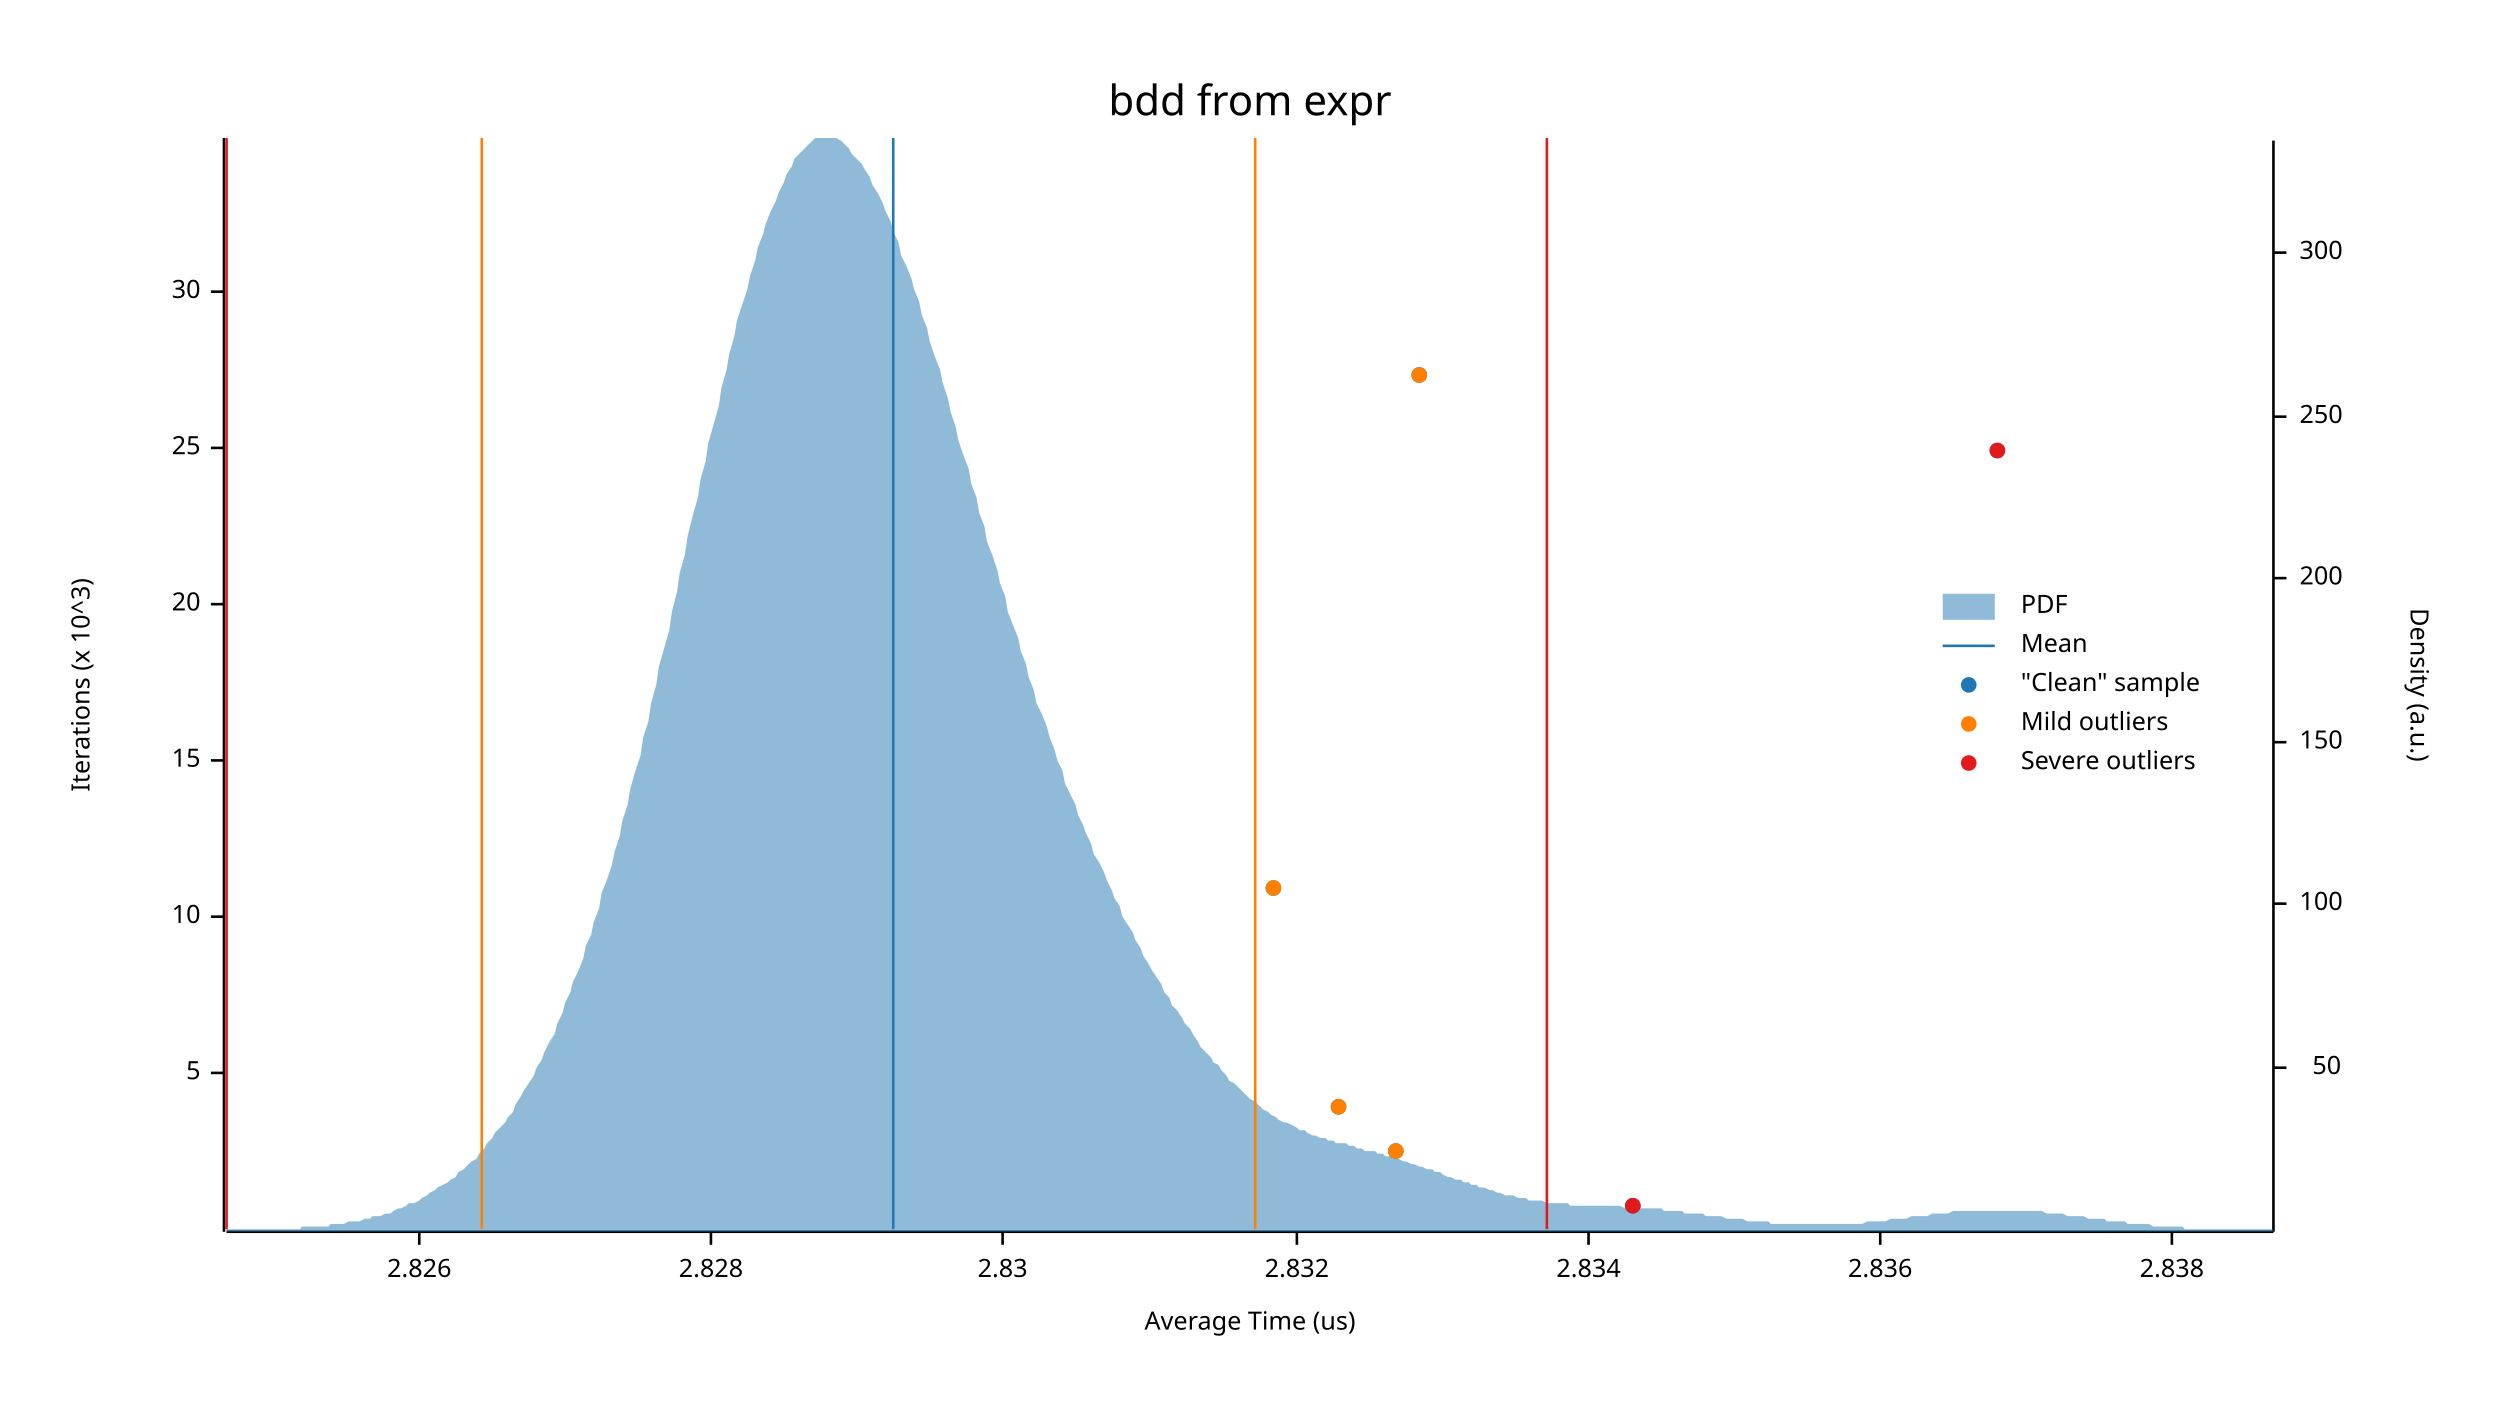
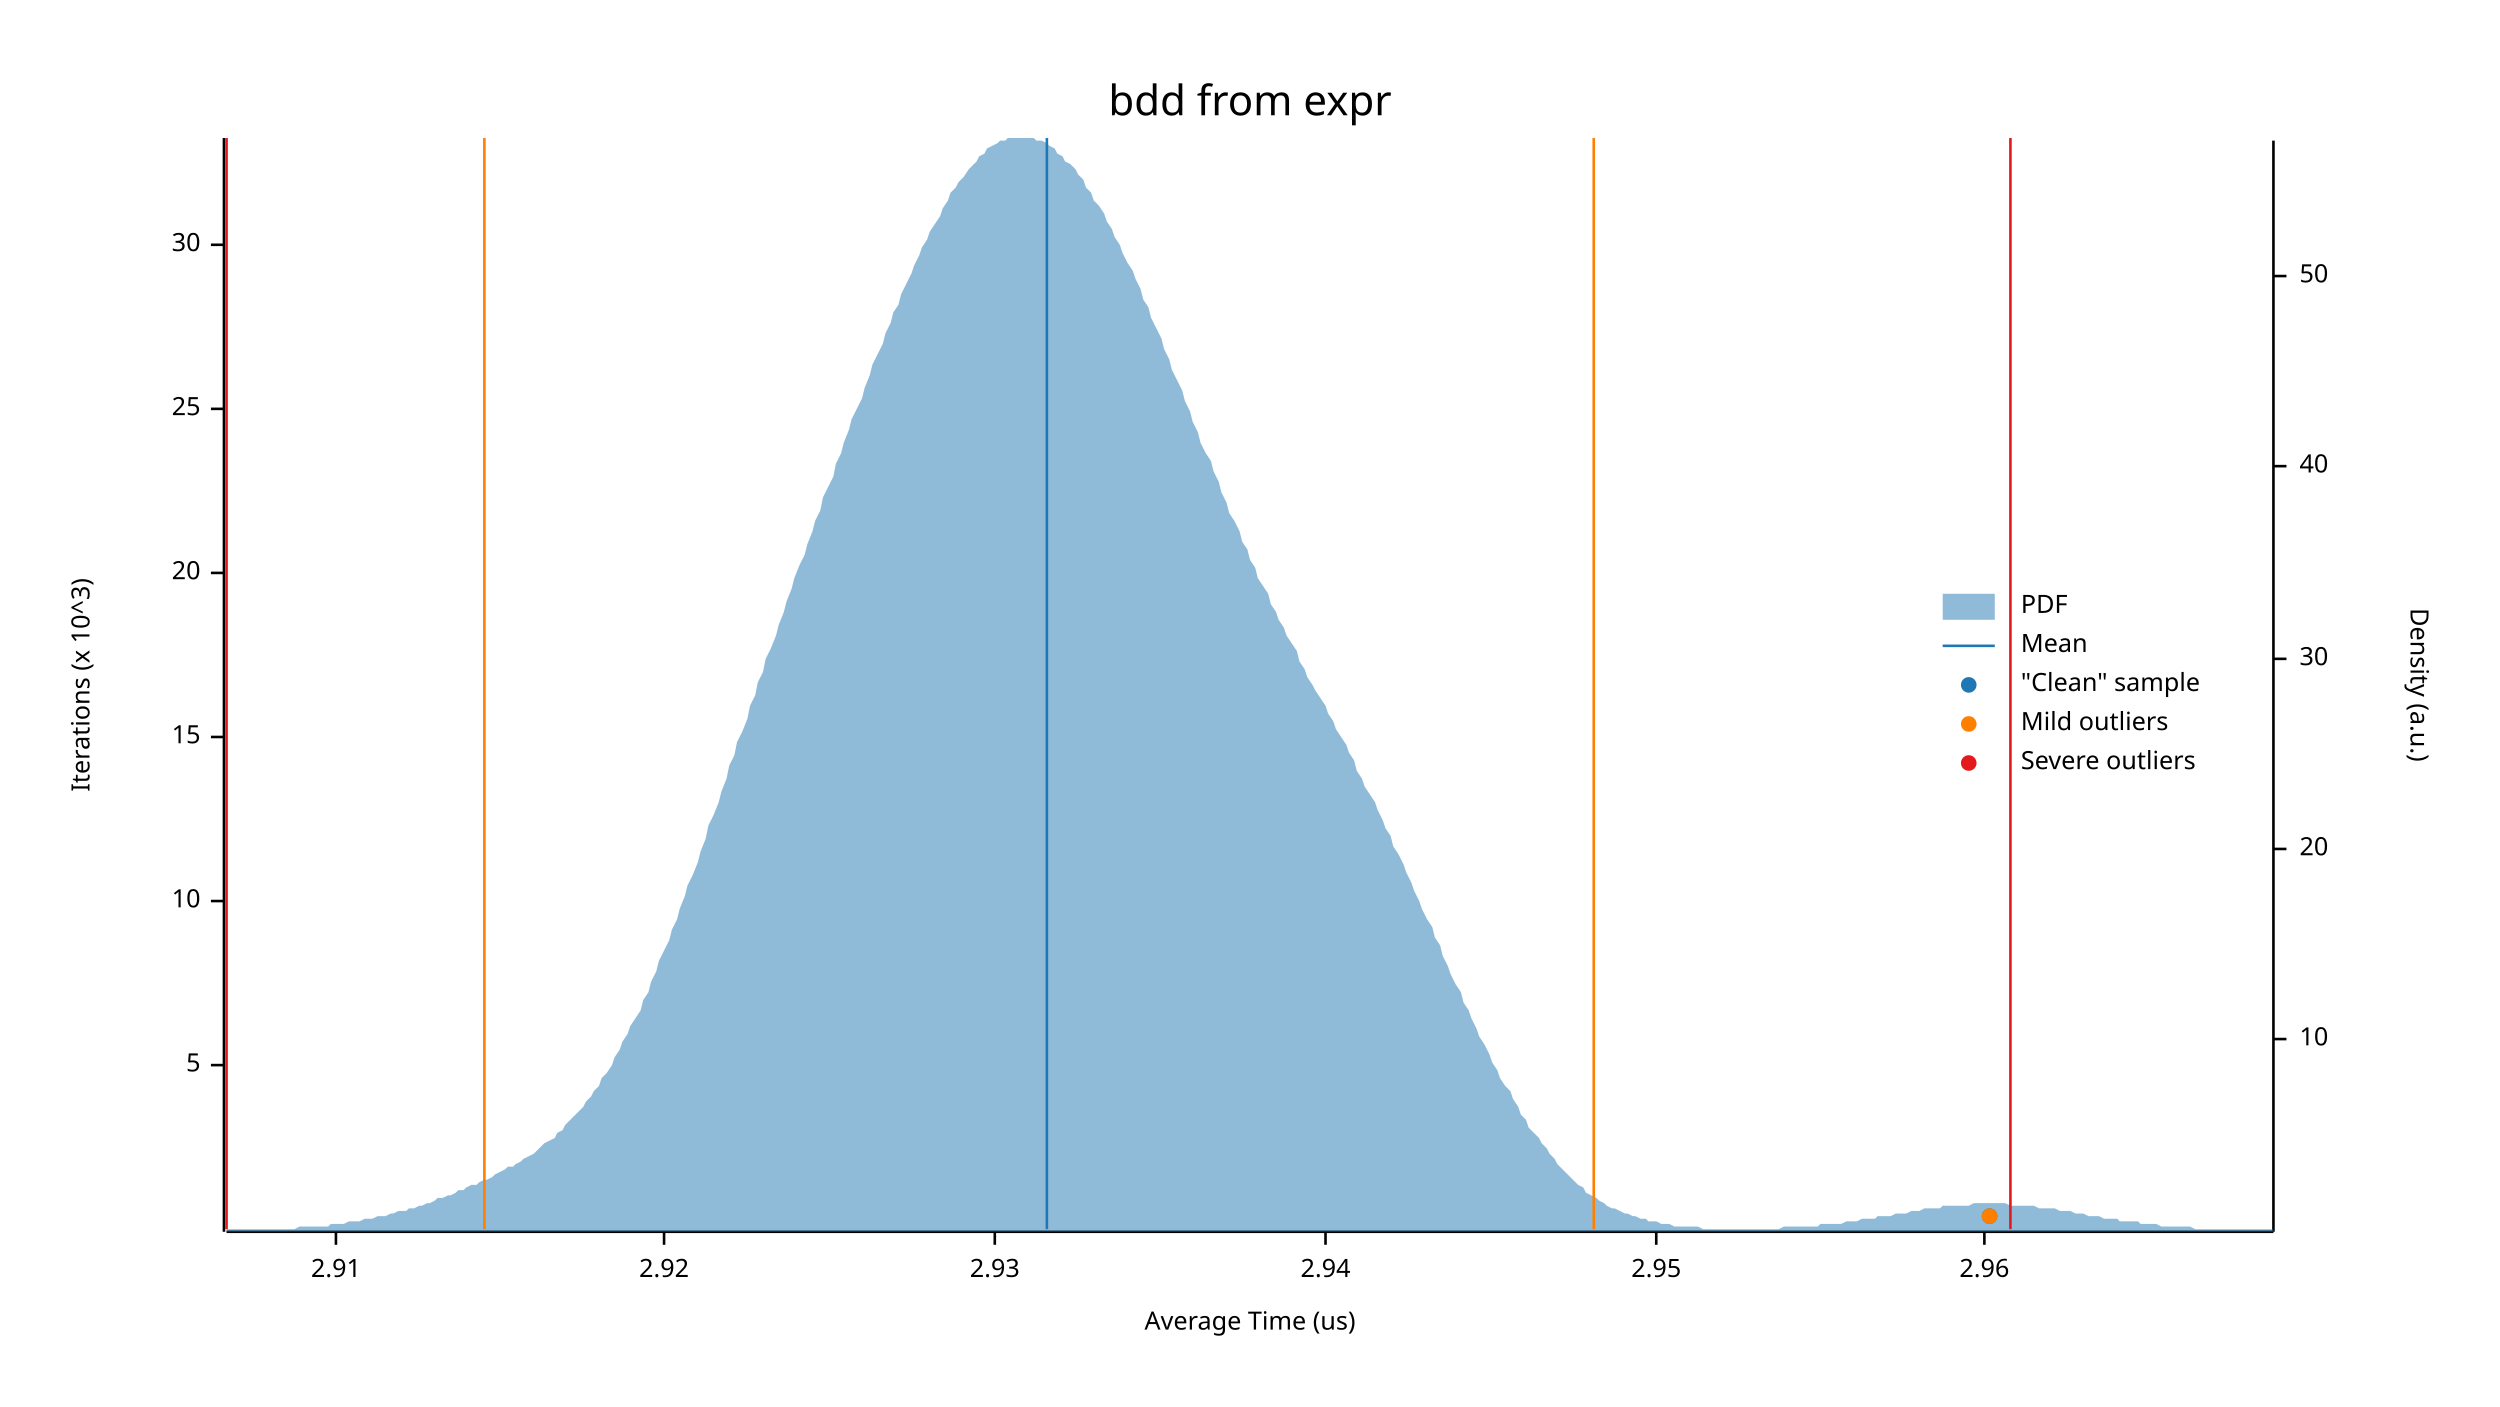
<svg xmlns="http://www.w3.org/2000/svg" width="960" height="540" viewBox="0 0 960 540">
  <text x="480" y="32" dy="0.76em" text-anchor="middle" font-family="sans-serif" font-size="16.129" opacity="1" fill="#000000">
bdd from expr
</text>
  <text x="27" y="263" dy="0.76em" text-anchor="middle" font-family="sans-serif" font-size="9.677" opacity="1" fill="#000000" transform="rotate(270, 27, 263)">
Iterations (x 10^3)
</text>
  <text x="480" y="513" dy="-0.5ex" text-anchor="middle" font-family="sans-serif" font-size="9.677" opacity="1" fill="#000000">
Average Time (us)
</text>
  <polyline fill="none" opacity="1" stroke="#000000" stroke-width="1" points="86,53 86,473 " />
-   <text x="77" y="412" dy="0.5ex" text-anchor="end" font-family="sans-serif" font-size="9.677" opacity="1" fill="#000000">
+   <text x="77" y="409" dy="0.5ex" text-anchor="end" font-family="sans-serif" font-size="9.677" opacity="1" fill="#000000">
5
</text>
-   <polyline fill="none" opacity="1" stroke="#000000" stroke-width="1" points="81,412 86,412 " />
-   <text x="77" y="352" dy="0.5ex" text-anchor="end" font-family="sans-serif" font-size="9.677" opacity="1" fill="#000000">
+   <polyline fill="none" opacity="1" stroke="#000000" stroke-width="1" points="81,409 86,409 " />
+   <text x="77" y="346" dy="0.5ex" text-anchor="end" font-family="sans-serif" font-size="9.677" opacity="1" fill="#000000">
10
</text>
-   <polyline fill="none" opacity="1" stroke="#000000" stroke-width="1" points="81,352 86,352 " />
-   <text x="77" y="292" dy="0.5ex" text-anchor="end" font-family="sans-serif" font-size="9.677" opacity="1" fill="#000000">
+   <polyline fill="none" opacity="1" stroke="#000000" stroke-width="1" points="81,346 86,346 " />
+   <text x="77" y="283" dy="0.5ex" text-anchor="end" font-family="sans-serif" font-size="9.677" opacity="1" fill="#000000">
15
</text>
-   <polyline fill="none" opacity="1" stroke="#000000" stroke-width="1" points="81,292 86,292 " />
-   <text x="77" y="232" dy="0.5ex" text-anchor="end" font-family="sans-serif" font-size="9.677" opacity="1" fill="#000000">
+   <polyline fill="none" opacity="1" stroke="#000000" stroke-width="1" points="81,283 86,283 " />
+   <text x="77" y="220" dy="0.5ex" text-anchor="end" font-family="sans-serif" font-size="9.677" opacity="1" fill="#000000">
20
</text>
-   <polyline fill="none" opacity="1" stroke="#000000" stroke-width="1" points="81,232 86,232 " />
-   <text x="77" y="172" dy="0.5ex" text-anchor="end" font-family="sans-serif" font-size="9.677" opacity="1" fill="#000000">
+   <polyline fill="none" opacity="1" stroke="#000000" stroke-width="1" points="81,220 86,220 " />
+   <text x="77" y="157" dy="0.5ex" text-anchor="end" font-family="sans-serif" font-size="9.677" opacity="1" fill="#000000">
25
</text>
-   <polyline fill="none" opacity="1" stroke="#000000" stroke-width="1" points="81,172 86,172 " />
-   <text x="77" y="112" dy="0.5ex" text-anchor="end" font-family="sans-serif" font-size="9.677" opacity="1" fill="#000000">
+   <polyline fill="none" opacity="1" stroke="#000000" stroke-width="1" points="81,157 86,157 " />
+   <text x="77" y="94" dy="0.5ex" text-anchor="end" font-family="sans-serif" font-size="9.677" opacity="1" fill="#000000">
30
</text>
-   <polyline fill="none" opacity="1" stroke="#000000" stroke-width="1" points="81,112 86,112 " />
+   <polyline fill="none" opacity="1" stroke="#000000" stroke-width="1" points="81,94 86,94 " />
  <polyline fill="none" opacity="1" stroke="#000000" stroke-width="1" points="87,473 873,473 " />
-   <text x="161" y="483" dy="0.76em" text-anchor="middle" font-family="sans-serif" font-size="9.677" opacity="1" fill="#000000">
- 2.826
+   <text x="129" y="483" dy="0.76em" text-anchor="middle" font-family="sans-serif" font-size="9.677" opacity="1" fill="#000000">
+ 2.91
</text>
-   <polyline fill="none" opacity="1" stroke="#000000" stroke-width="1" points="161,473 161,478 " />
-   <text x="273" y="483" dy="0.76em" text-anchor="middle" font-family="sans-serif" font-size="9.677" opacity="1" fill="#000000">
- 2.828
+   <polyline fill="none" opacity="1" stroke="#000000" stroke-width="1" points="129,473 129,478 " />
+   <text x="255" y="483" dy="0.76em" text-anchor="middle" font-family="sans-serif" font-size="9.677" opacity="1" fill="#000000">
+ 2.92
</text>
-   <polyline fill="none" opacity="1" stroke="#000000" stroke-width="1" points="273,473 273,478 " />
-   <text x="385" y="483" dy="0.76em" text-anchor="middle" font-family="sans-serif" font-size="9.677" opacity="1" fill="#000000">
- 2.83
+   <polyline fill="none" opacity="1" stroke="#000000" stroke-width="1" points="255,473 255,478 " />
+   <text x="382" y="483" dy="0.76em" text-anchor="middle" font-family="sans-serif" font-size="9.677" opacity="1" fill="#000000">
+ 2.93
</text>
-   <polyline fill="none" opacity="1" stroke="#000000" stroke-width="1" points="385,473 385,478 " />
-   <text x="498" y="483" dy="0.76em" text-anchor="middle" font-family="sans-serif" font-size="9.677" opacity="1" fill="#000000">
- 2.832
+   <polyline fill="none" opacity="1" stroke="#000000" stroke-width="1" points="382,473 382,478 " />
+   <text x="509" y="483" dy="0.76em" text-anchor="middle" font-family="sans-serif" font-size="9.677" opacity="1" fill="#000000">
+ 2.94
</text>
-   <polyline fill="none" opacity="1" stroke="#000000" stroke-width="1" points="498,473 498,478 " />
-   <text x="610" y="483" dy="0.76em" text-anchor="middle" font-family="sans-serif" font-size="9.677" opacity="1" fill="#000000">
- 2.834
+   <polyline fill="none" opacity="1" stroke="#000000" stroke-width="1" points="509,473 509,478 " />
+   <text x="636" y="483" dy="0.76em" text-anchor="middle" font-family="sans-serif" font-size="9.677" opacity="1" fill="#000000">
+ 2.95
</text>
-   <polyline fill="none" opacity="1" stroke="#000000" stroke-width="1" points="610,473 610,478 " />
-   <text x="722" y="483" dy="0.76em" text-anchor="middle" font-family="sans-serif" font-size="9.677" opacity="1" fill="#000000">
- 2.836
+   <polyline fill="none" opacity="1" stroke="#000000" stroke-width="1" points="636,473 636,478 " />
+   <text x="762" y="483" dy="0.76em" text-anchor="middle" font-family="sans-serif" font-size="9.677" opacity="1" fill="#000000">
+ 2.96
</text>
-   <polyline fill="none" opacity="1" stroke="#000000" stroke-width="1" points="722,473 722,478 " />
-   <text x="834" y="483" dy="0.76em" text-anchor="middle" font-family="sans-serif" font-size="9.677" opacity="1" fill="#000000">
- 2.838
- </text>
-   <polyline fill="none" opacity="1" stroke="#000000" stroke-width="1" points="834,473 834,478 " />
+   <polyline fill="none" opacity="1" stroke="#000000" stroke-width="1" points="762,473 762,478 " />
  <text x="933" y="263" dy="0.76em" text-anchor="middle" font-family="sans-serif" font-size="9.677" opacity="1" fill="#000000" transform="rotate(90, 933, 263)">
Density (a.u.)
</text>
  <polyline fill="none" opacity="1" stroke="#000000" stroke-width="1" points="873,54 873,473 " />
-   <text x="899" y="410" dy="0.5ex" text-anchor="end" font-family="sans-serif" font-size="9.677" opacity="1" fill="#000000">
+   <text x="883" y="399" dy="0.5ex" text-anchor="start" font-family="sans-serif" font-size="9.677" opacity="1" fill="#000000">
+ 10
+ </text>
+   <polyline fill="none" opacity="1" stroke="#000000" stroke-width="1" points="873,399 878,399 " />
+   <text x="883" y="326" dy="0.5ex" text-anchor="start" font-family="sans-serif" font-size="9.677" opacity="1" fill="#000000">
+ 20
+ </text>
+   <polyline fill="none" opacity="1" stroke="#000000" stroke-width="1" points="873,326 878,326 " />
+   <text x="883" y="253" dy="0.5ex" text-anchor="start" font-family="sans-serif" font-size="9.677" opacity="1" fill="#000000">
+ 30
+ </text>
+   <polyline fill="none" opacity="1" stroke="#000000" stroke-width="1" points="873,253 878,253 " />
+   <text x="883" y="179" dy="0.5ex" text-anchor="start" font-family="sans-serif" font-size="9.677" opacity="1" fill="#000000">
+ 40
+ </text>
+   <polyline fill="none" opacity="1" stroke="#000000" stroke-width="1" points="873,179 878,179 " />
+   <text x="883" y="106" dy="0.5ex" text-anchor="start" font-family="sans-serif" font-size="9.677" opacity="1" fill="#000000">
50
</text>
-   <polyline fill="none" opacity="1" stroke="#000000" stroke-width="1" points="873,410 878,410 " />
-   <text x="883" y="347" dy="0.5ex" text-anchor="start" font-family="sans-serif" font-size="9.677" opacity="1" fill="#000000">
- 100
- </text>
-   <polyline fill="none" opacity="1" stroke="#000000" stroke-width="1" points="873,347 878,347 " />
-   <text x="883" y="285" dy="0.5ex" text-anchor="start" font-family="sans-serif" font-size="9.677" opacity="1" fill="#000000">
- 150
- </text>
-   <polyline fill="none" opacity="1" stroke="#000000" stroke-width="1" points="873,285 878,285 " />
-   <text x="883" y="222" dy="0.5ex" text-anchor="start" font-family="sans-serif" font-size="9.677" opacity="1" fill="#000000">
- 200
- </text>
-   <polyline fill="none" opacity="1" stroke="#000000" stroke-width="1" points="873,222 878,222 " />
-   <text x="883" y="160" dy="0.5ex" text-anchor="start" font-family="sans-serif" font-size="9.677" opacity="1" fill="#000000">
- 250
- </text>
-   <polyline fill="none" opacity="1" stroke="#000000" stroke-width="1" points="873,160 878,160 " />
-   <text x="883" y="97" dy="0.5ex" text-anchor="start" font-family="sans-serif" font-size="9.677" opacity="1" fill="#000000">
- 300
- </text>
-   <polyline fill="none" opacity="1" stroke="#000000" stroke-width="1" points="873,97 878,97 " />
-   <polygon opacity="0.5" fill="#1F78B4" points="87,472 88,472 90,472 91,472 93,472 94,472 96,472 98,472 99,472 101,472 102,472 104,472 105,472 107,472 109,472 110,472 112,472 113,472 115,472 116,471 118,471 120,471 121,471 123,471 124,471 126,471 127,470 129,470 131,470 132,470 134,469 135,469 137,469 138,469 140,468 142,468 143,467 145,467 146,467 148,466 150,466 151,465 153,464 154,464 156,463 157,462 159,462 161,461 162,460 164,459 165,458 167,457 168,456 170,455 172,454 173,453 175,452 176,450 178,449 179,448 181,446 183,445 184,443 186,441 187,439 189,437 190,435 192,433 194,431 195,429 197,427 198,424 200,421 201,419 203,416 205,413 206,410 208,407 209,404 211,400 213,397 214,393 216,389 217,385 219,381 220,377 222,373 224,368 225,363 227,359 228,354 230,349 231,343 233,338 235,332 236,327 238,321 239,315 241,309 242,303 244,296 246,290 247,283 249,277 250,270 252,263 253,256 255,249 257,242 258,235 260,227 261,220 263,213 264,206 266,198 268,191 269,184 271,177 272,170 274,163 276,156 277,149 279,142 280,136 282,129 283,123 285,117 287,111 288,106 290,100 291,95 293,90 294,86 296,81 298,77 299,74 301,70 302,67 304,64 305,61 307,59 309,57 310,56 312,54 313,53 315,53 316,53 318,53 320,53 321,53 323,54 324,55 326,57 327,59 329,61 331,63 332,65 334,68 335,71 337,74 339,78 340,81 342,85 343,89 345,93 346,98 348,102 350,107 351,111 353,116 354,121 356,126 357,131 359,137 361,142 362,147 364,153 365,158 367,164 368,169 370,175 372,180 373,186 375,191 376,197 378,202 379,208 381,213 383,219 384,224 386,229 387,235 389,240 391,245 392,250 394,255 395,260 397,265 398,270 400,274 402,279 403,283 405,288 406,292 408,296 409,301 411,305 413,309 414,313 416,317 417,320 419,324 420,328 422,331 424,335 425,338 427,342 428,345 430,348 431,352 433,355 435,358 436,361 438,364 439,367 441,370 442,372 444,375 446,378 447,381 449,383 450,386 452,388 454,391 455,393 457,395 458,397 460,400 461,402 463,404 465,406 466,408 468,409 469,411 471,413 472,415 474,416 476,418 477,419 479,421 480,422 482,423 483,424 485,426 487,427 488,428 490,429 491,430 493,431 494,431 496,432 498,433 499,434 501,434 502,435 504,436 505,436 507,437 509,437 510,438 512,438 513,439 515,439 517,439 518,440 520,440 521,441 523,441 524,442 526,442 528,442 529,443 531,443 532,444 534,444 535,445 537,445 539,446 540,446 542,447 543,447 545,448 546,448 548,449 550,449 551,450 553,450 554,451 556,452 557,452 559,453 561,453 562,454 564,454 565,455 567,455 568,456 570,456 572,457 573,457 575,458 576,458 578,459 580,459 581,459 583,460 584,460 586,460 587,461 589,461 591,461 592,461 594,462 595,462 597,462 598,462 600,462 602,462 603,463 605,463 606,463 608,463 609,463 611,463 613,463 614,463 616,463 617,463 619,463 620,463 622,463 624,464 625,464 627,464 628,464 630,464 632,464 633,464 635,464 636,464 638,464 639,465 641,465 643,465 644,465 646,465 647,466 649,466 650,466 652,466 654,466 655,467 657,467 658,467 660,467 661,467 663,468 665,468 666,468 668,468 669,468 671,469 672,469 674,469 676,469 677,469 679,469 680,470 682,470 683,470 685,470 687,470 688,470 690,470 691,470 693,470 695,470 696,470 698,470 699,470 701,470 702,470 704,470 706,470 707,470 709,470 710,470 712,470 713,470 715,470 717,469 718,469 720,469 721,469 723,469 724,469 726,468 728,468 729,468 731,468 732,468 734,467 735,467 737,467 739,467 740,467 742,466 743,466 745,466 746,466 748,466 750,465 751,465 753,465 754,465 756,465 758,465 759,465 761,465 762,465 764,465 765,465 767,465 769,465 770,465 772,465 773,465 775,465 776,465 778,465 780,465 781,465 783,465 784,465 786,466 787,466 789,466 791,466 792,466 794,467 795,467 797,467 798,467 800,467 802,468 803,468 805,468 806,468 808,468 809,469 811,469 813,469 814,469 816,469 817,470 819,470 821,470 822,470 824,470 825,470 827,471 828,471 830,471 832,471 833,471 835,471 836,471 838,471 839,472 841,472 843,472 844,472 846,472 847,472 849,472 850,472 852,472 854,472 855,472 857,472 858,472 860,472 861,472 863,472 865,472 866,472 868,472 869,472 871,472 873,472 873,473 87,473 " />
-   <polyline fill="none" opacity="1" stroke="#1F78B4" stroke-width="1" points="343,472 343,53 " />
-   <polyline fill="none" opacity="1" stroke="#FF7F00" stroke-width="1" points="185,472 185,53 " />
-   <polyline fill="none" opacity="1" stroke="#FF7F00" stroke-width="1" points="482,472 482,53 " />
+   <polyline fill="none" opacity="1" stroke="#000000" stroke-width="1" points="873,106 878,106 " />
+   <polygon opacity="0.5" fill="#1F78B4" points="87,472 88,472 90,472 91,472 93,472 94,472 96,472 98,472 99,472 101,472 102,472 104,472 105,472 107,472 109,472 110,472 112,472 113,472 115,471 116,471 118,471 120,471 121,471 123,471 124,471 126,471 127,470 129,470 131,470 132,470 134,469 135,469 137,469 138,469 140,468 142,468 143,468 145,467 146,467 148,467 150,466 151,466 153,465 154,465 156,465 157,464 159,464 161,463 162,463 164,462 165,462 167,461 168,460 170,460 172,459 173,459 175,458 176,457 178,457 179,456 181,455 183,455 184,454 186,453 187,453 189,452 190,451 192,450 194,449 195,448 197,448 198,447 200,446 201,445 203,444 205,443 206,442 208,440 209,439 211,438 213,437 214,435 216,434 217,432 219,430 220,429 222,427 224,425 225,423 227,421 228,419 230,417 231,414 233,412 235,409 236,406 238,403 239,400 241,397 242,394 244,391 246,388 247,384 249,381 250,377 252,373 253,369 255,365 257,361 258,357 260,353 261,349 263,344 264,340 266,336 268,331 269,327 271,322 272,317 274,313 276,308 277,304 279,299 280,294 282,290 283,285 285,281 287,276 288,271 290,267 291,262 293,258 294,253 296,249 298,244 299,240 301,235 302,231 304,226 305,222 307,217 309,213 310,209 312,204 313,200 315,196 316,191 318,187 320,183 321,178 323,174 324,170 326,165 327,161 329,157 331,153 332,149 334,144 335,140 337,136 339,132 340,128 342,124 343,120 345,117 346,113 348,109 350,105 351,102 353,98 354,95 356,92 357,89 359,86 361,83 362,80 364,77 365,74 367,72 368,70 370,68 372,65 373,64 375,62 376,60 378,59 379,57 381,56 383,55 384,54 386,54 387,53 389,53 391,53 392,53 394,53 395,53 397,53 398,54 400,54 402,55 403,56 405,57 406,59 408,60 409,62 411,63 413,65 414,67 416,69 417,72 419,74 420,77 422,79 424,82 425,85 427,88 428,91 430,94 431,97 433,101 435,104 436,107 438,111 439,115 441,118 442,122 444,126 446,130 447,134 449,138 450,142 452,146 454,150 455,154 457,158 458,162 460,166 461,170 463,174 465,177 466,181 468,185 469,189 471,193 472,197 474,200 476,204 477,208 479,211 480,215 482,218 483,222 485,225 487,228 488,232 490,235 491,238 493,241 494,244 496,247 498,250 499,254 501,257 502,260 504,263 505,265 507,268 509,271 510,274 512,277 513,280 515,283 517,286 518,289 520,292 521,296 523,299 524,302 526,305 528,308 529,311 531,315 532,318 534,321 535,325 537,328 539,332 540,335 542,339 543,342 545,346 546,349 548,353 550,356 551,360 553,363 554,367 556,371 557,374 559,378 561,381 562,385 564,388 565,391 567,395 568,398 570,401 572,405 573,408 575,411 576,414 578,417 580,419 581,422 583,425 584,428 586,430 587,433 589,435 591,437 592,439 594,441 595,443 597,445 598,447 600,449 602,451 603,452 605,454 606,455 608,456 609,458 611,459 613,460 614,461 616,462 617,463 619,464 620,464 622,465 624,466 625,466 627,467 628,467 630,468 632,468 633,469 635,469 636,469 638,470 639,470 641,470 643,471 644,471 646,471 647,471 649,471 650,471 652,471 654,472 655,472 657,472 658,472 660,472 661,472 663,472 665,472 666,472 668,472 669,472 671,472 672,472 674,472 676,472 677,472 679,472 680,472 682,472 683,472 685,471 687,471 688,471 690,471 691,471 693,471 695,471 696,471 698,471 699,470 701,470 702,470 704,470 706,470 707,470 709,469 710,469 712,469 713,469 715,468 717,468 718,468 720,468 721,467 723,467 724,467 726,467 728,466 729,466 731,466 732,466 734,465 735,465 737,465 739,464 740,464 742,464 743,464 745,464 746,463 748,463 750,463 751,463 753,463 754,463 756,463 758,462 759,462 761,462 762,462 764,462 765,462 767,462 769,462 770,462 772,463 773,463 775,463 776,463 778,463 780,463 781,463 783,464 784,464 786,464 787,464 789,464 791,465 792,465 794,465 795,465 797,466 798,466 800,466 802,467 803,467 805,467 806,467 808,468 809,468 811,468 813,468 814,469 816,469 817,469 819,469 821,469 822,470 824,470 825,470 827,470 828,470 830,471 832,471 833,471 835,471 836,471 838,471 839,471 841,471 843,472 844,472 846,472 847,472 849,472 850,472 852,472 854,472 855,472 857,472 858,472 860,472 861,472 863,472 865,472 866,472 868,472 869,472 871,472 873,472 873,473 87,473 " />
+   <polyline fill="none" opacity="1" stroke="#1F78B4" stroke-width="1" points="402,472 402,53 " />
+   <polyline fill="none" opacity="1" stroke="#FF7F00" stroke-width="1" points="186,472 186,53 " />
+   <polyline fill="none" opacity="1" stroke="#FF7F00" stroke-width="1" points="612,472 612,53 " />
  <polyline fill="none" opacity="1" stroke="#E31A1C" stroke-width="1" points="87,472 87,53 " />
-   <polyline fill="none" opacity="1" stroke="#E31A1C" stroke-width="1" points="594,472 594,53 " />
-   <circle cx="627" cy="463" r="3" opacity="1" fill="#1F78B4" stroke="none" stroke-width="1" />
-   <circle cx="536" cy="442" r="3" opacity="1" fill="#1F78B4" stroke="none" stroke-width="1" />
-   <circle cx="514" cy="425" r="3" opacity="1" fill="#1F78B4" stroke="none" stroke-width="1" />
-   <circle cx="489" cy="341" r="3" opacity="1" fill="#1F78B4" stroke="none" stroke-width="1" />
-   <circle cx="767" cy="173" r="3" opacity="1" fill="#1F78B4" stroke="none" stroke-width="1" />
-   <circle cx="545" cy="144" r="3" opacity="1" fill="#1F78B4" stroke="none" stroke-width="1" />
-   <circle cx="536" cy="442" r="3" opacity="1" fill="#FF7F00" stroke="none" stroke-width="1" />
-   <circle cx="514" cy="425" r="3" opacity="1" fill="#FF7F00" stroke="none" stroke-width="1" />
-   <circle cx="489" cy="341" r="3" opacity="1" fill="#FF7F00" stroke="none" stroke-width="1" />
-   <circle cx="545" cy="144" r="3" opacity="1" fill="#FF7F00" stroke="none" stroke-width="1" />
-   <circle cx="627" cy="463" r="3" opacity="1" fill="#E31A1C" stroke="none" stroke-width="1" />
-   <circle cx="767" cy="173" r="3" opacity="1" fill="#E31A1C" stroke="none" stroke-width="1" />
+   <polyline fill="none" opacity="1" stroke="#E31A1C" stroke-width="1" points="772,472 772,53 " />
+   <circle cx="764" cy="467" r="3" opacity="1" fill="#1F78B4" stroke="none" stroke-width="1" />
+   <circle cx="764" cy="467" r="3" opacity="1" fill="#FF7F00" stroke="none" stroke-width="1" />
  <text x="776" y="228" dy="0.76em" text-anchor="start" font-family="sans-serif" font-size="9.677" opacity="1" fill="#000000">
PDF
</text>
  <text x="776" y="243" dy="0.76em" text-anchor="start" font-family="sans-serif" font-size="9.677" opacity="1" fill="#000000">
Mean
</text>
  <text x="776" y="258" dy="0.76em" text-anchor="start" font-family="sans-serif" font-size="9.677" opacity="1" fill="#000000">
"Clean" sample
</text>
  <text x="776" y="273" dy="0.76em" text-anchor="start" font-family="sans-serif" font-size="9.677" opacity="1" fill="#000000">
Mild outliers
</text>
  <text x="776" y="288" dy="0.76em" text-anchor="start" font-family="sans-serif" font-size="9.677" opacity="1" fill="#000000">
Severe outliers
</text>
  <rect x="746" y="228" width="20" height="10" opacity="0.5" fill="#1F78B4" stroke="none" />
  <polyline fill="none" opacity="1" stroke="#1F78B4" stroke-width="1" points="746,248 766,248 " />
  <circle cx="756" cy="263" r="3" opacity="1" fill="#1F78B4" stroke="none" stroke-width="1" />
  <circle cx="756" cy="278" r="3" opacity="1" fill="#FF7F00" stroke="none" stroke-width="1" />
  <circle cx="756" cy="293" r="3" opacity="1" fill="#E31A1C" stroke="none" stroke-width="1" />
</svg>
